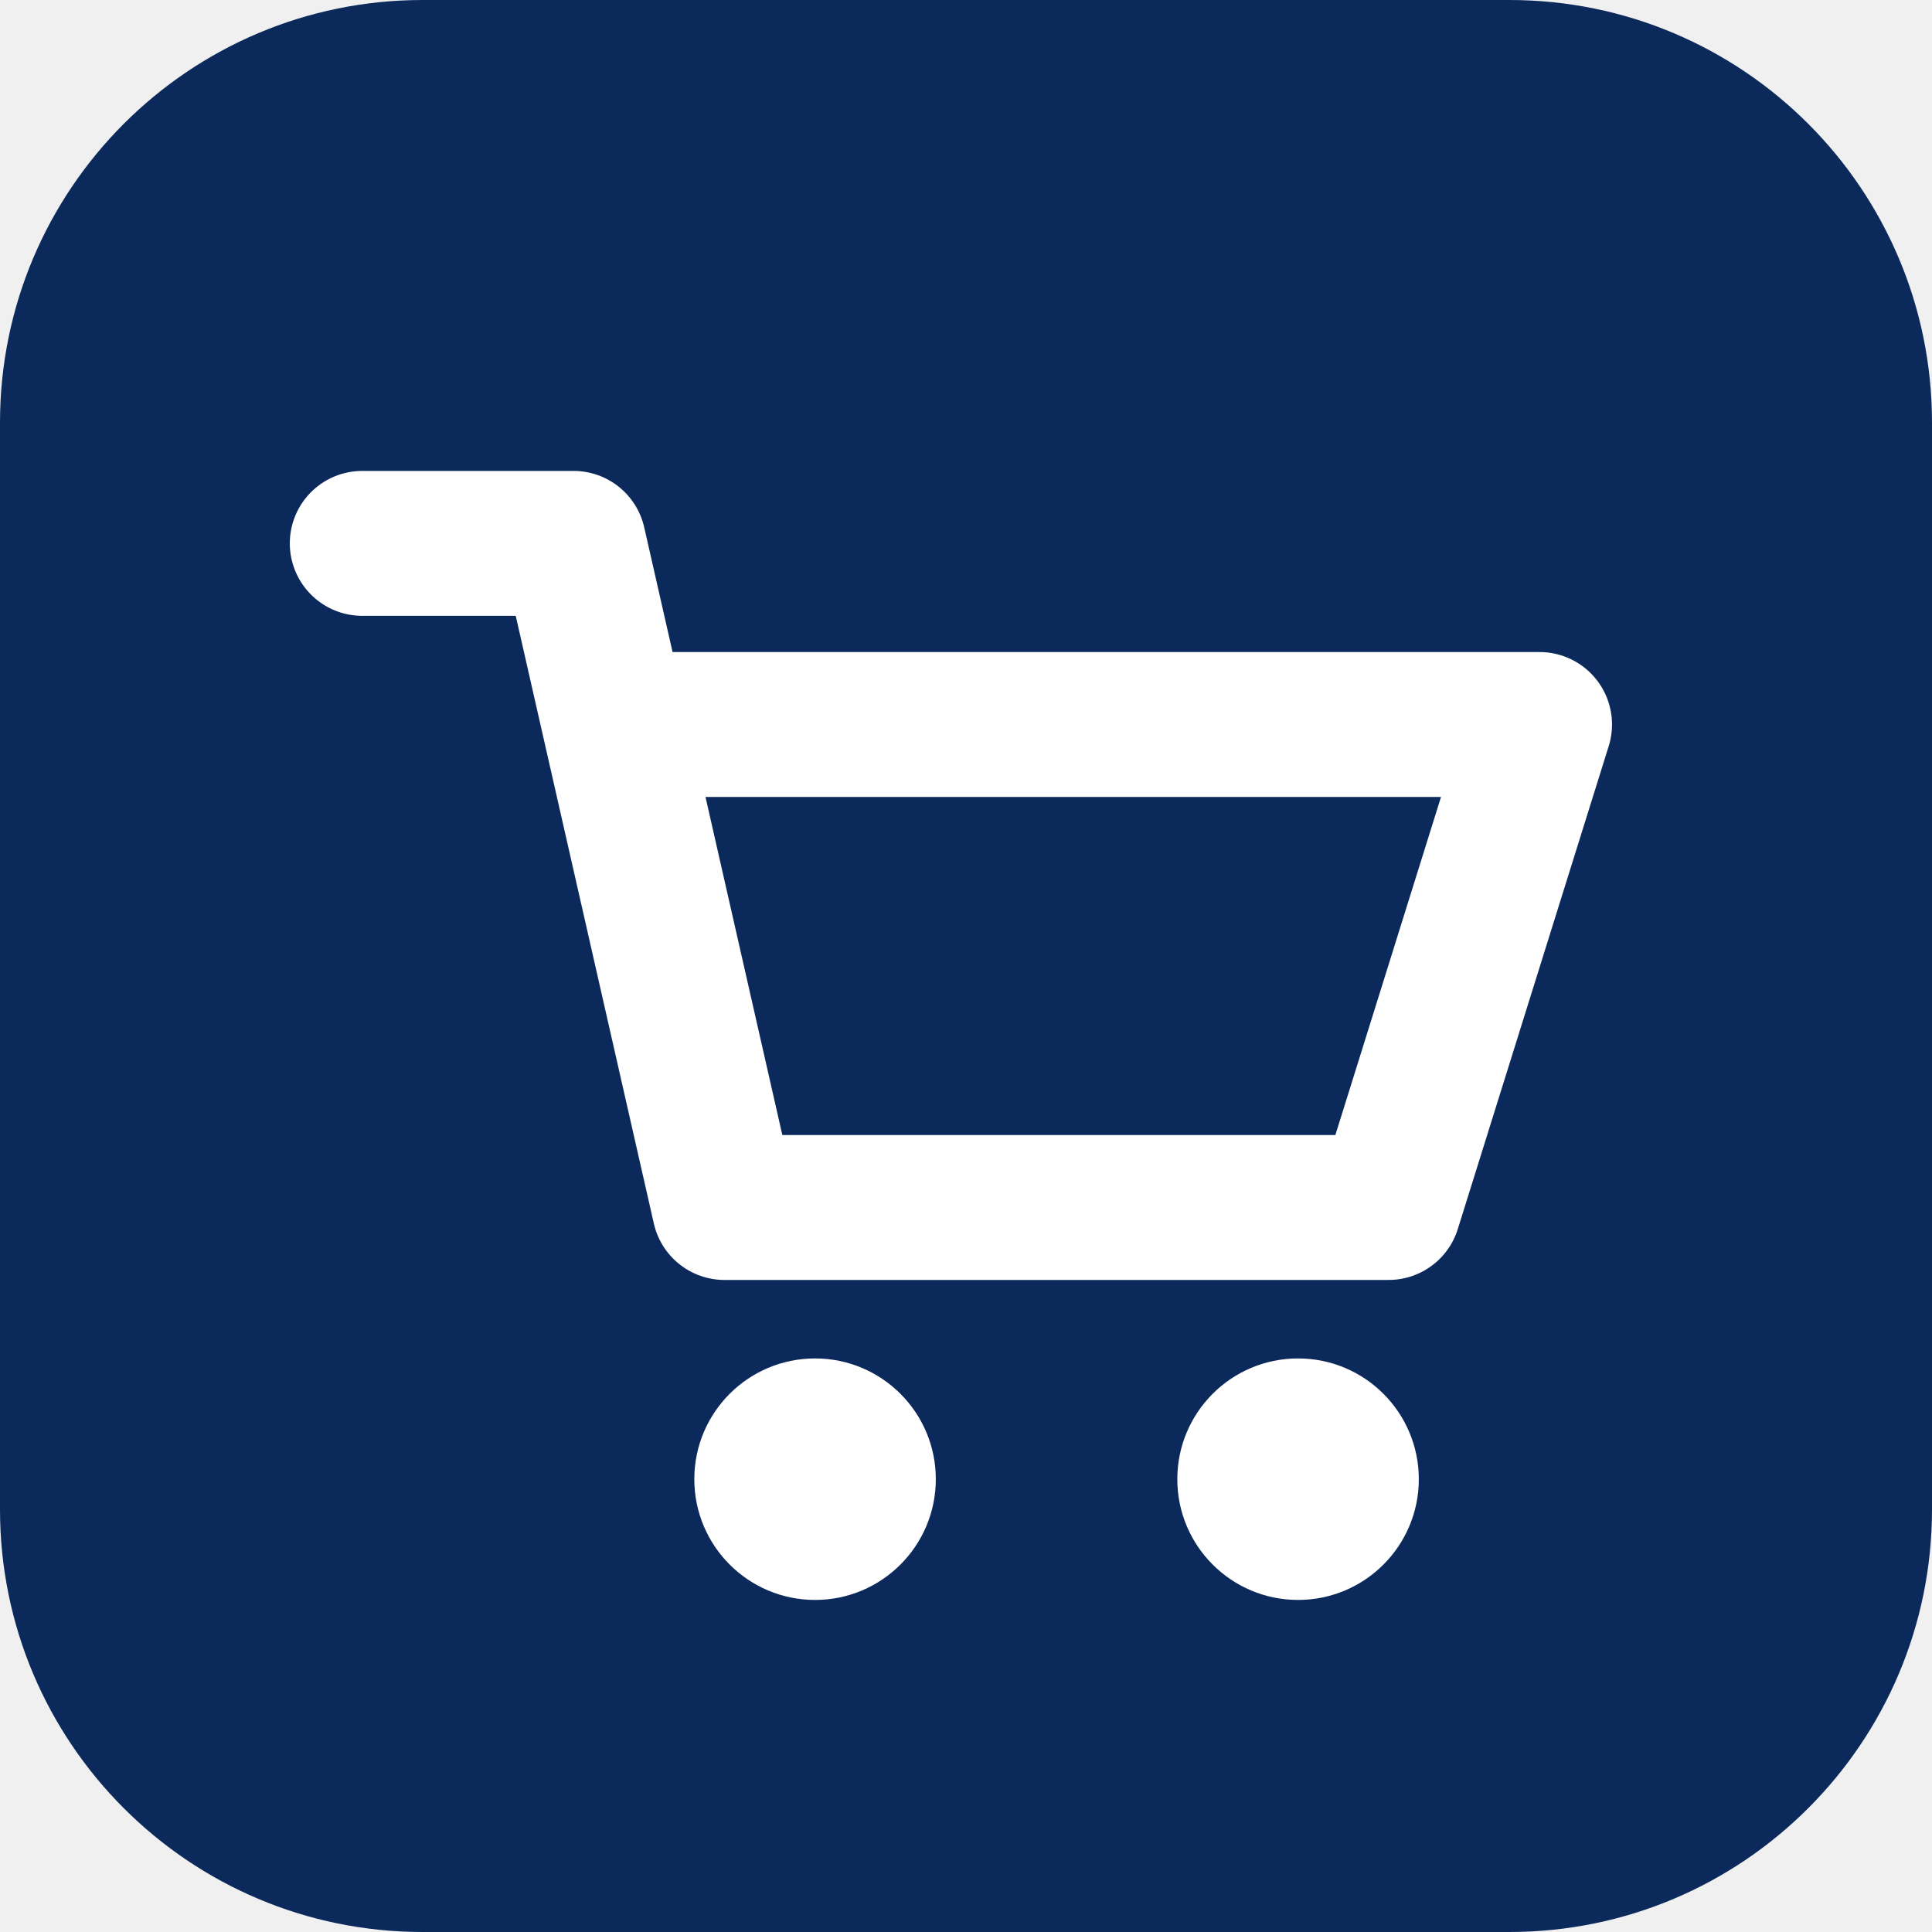
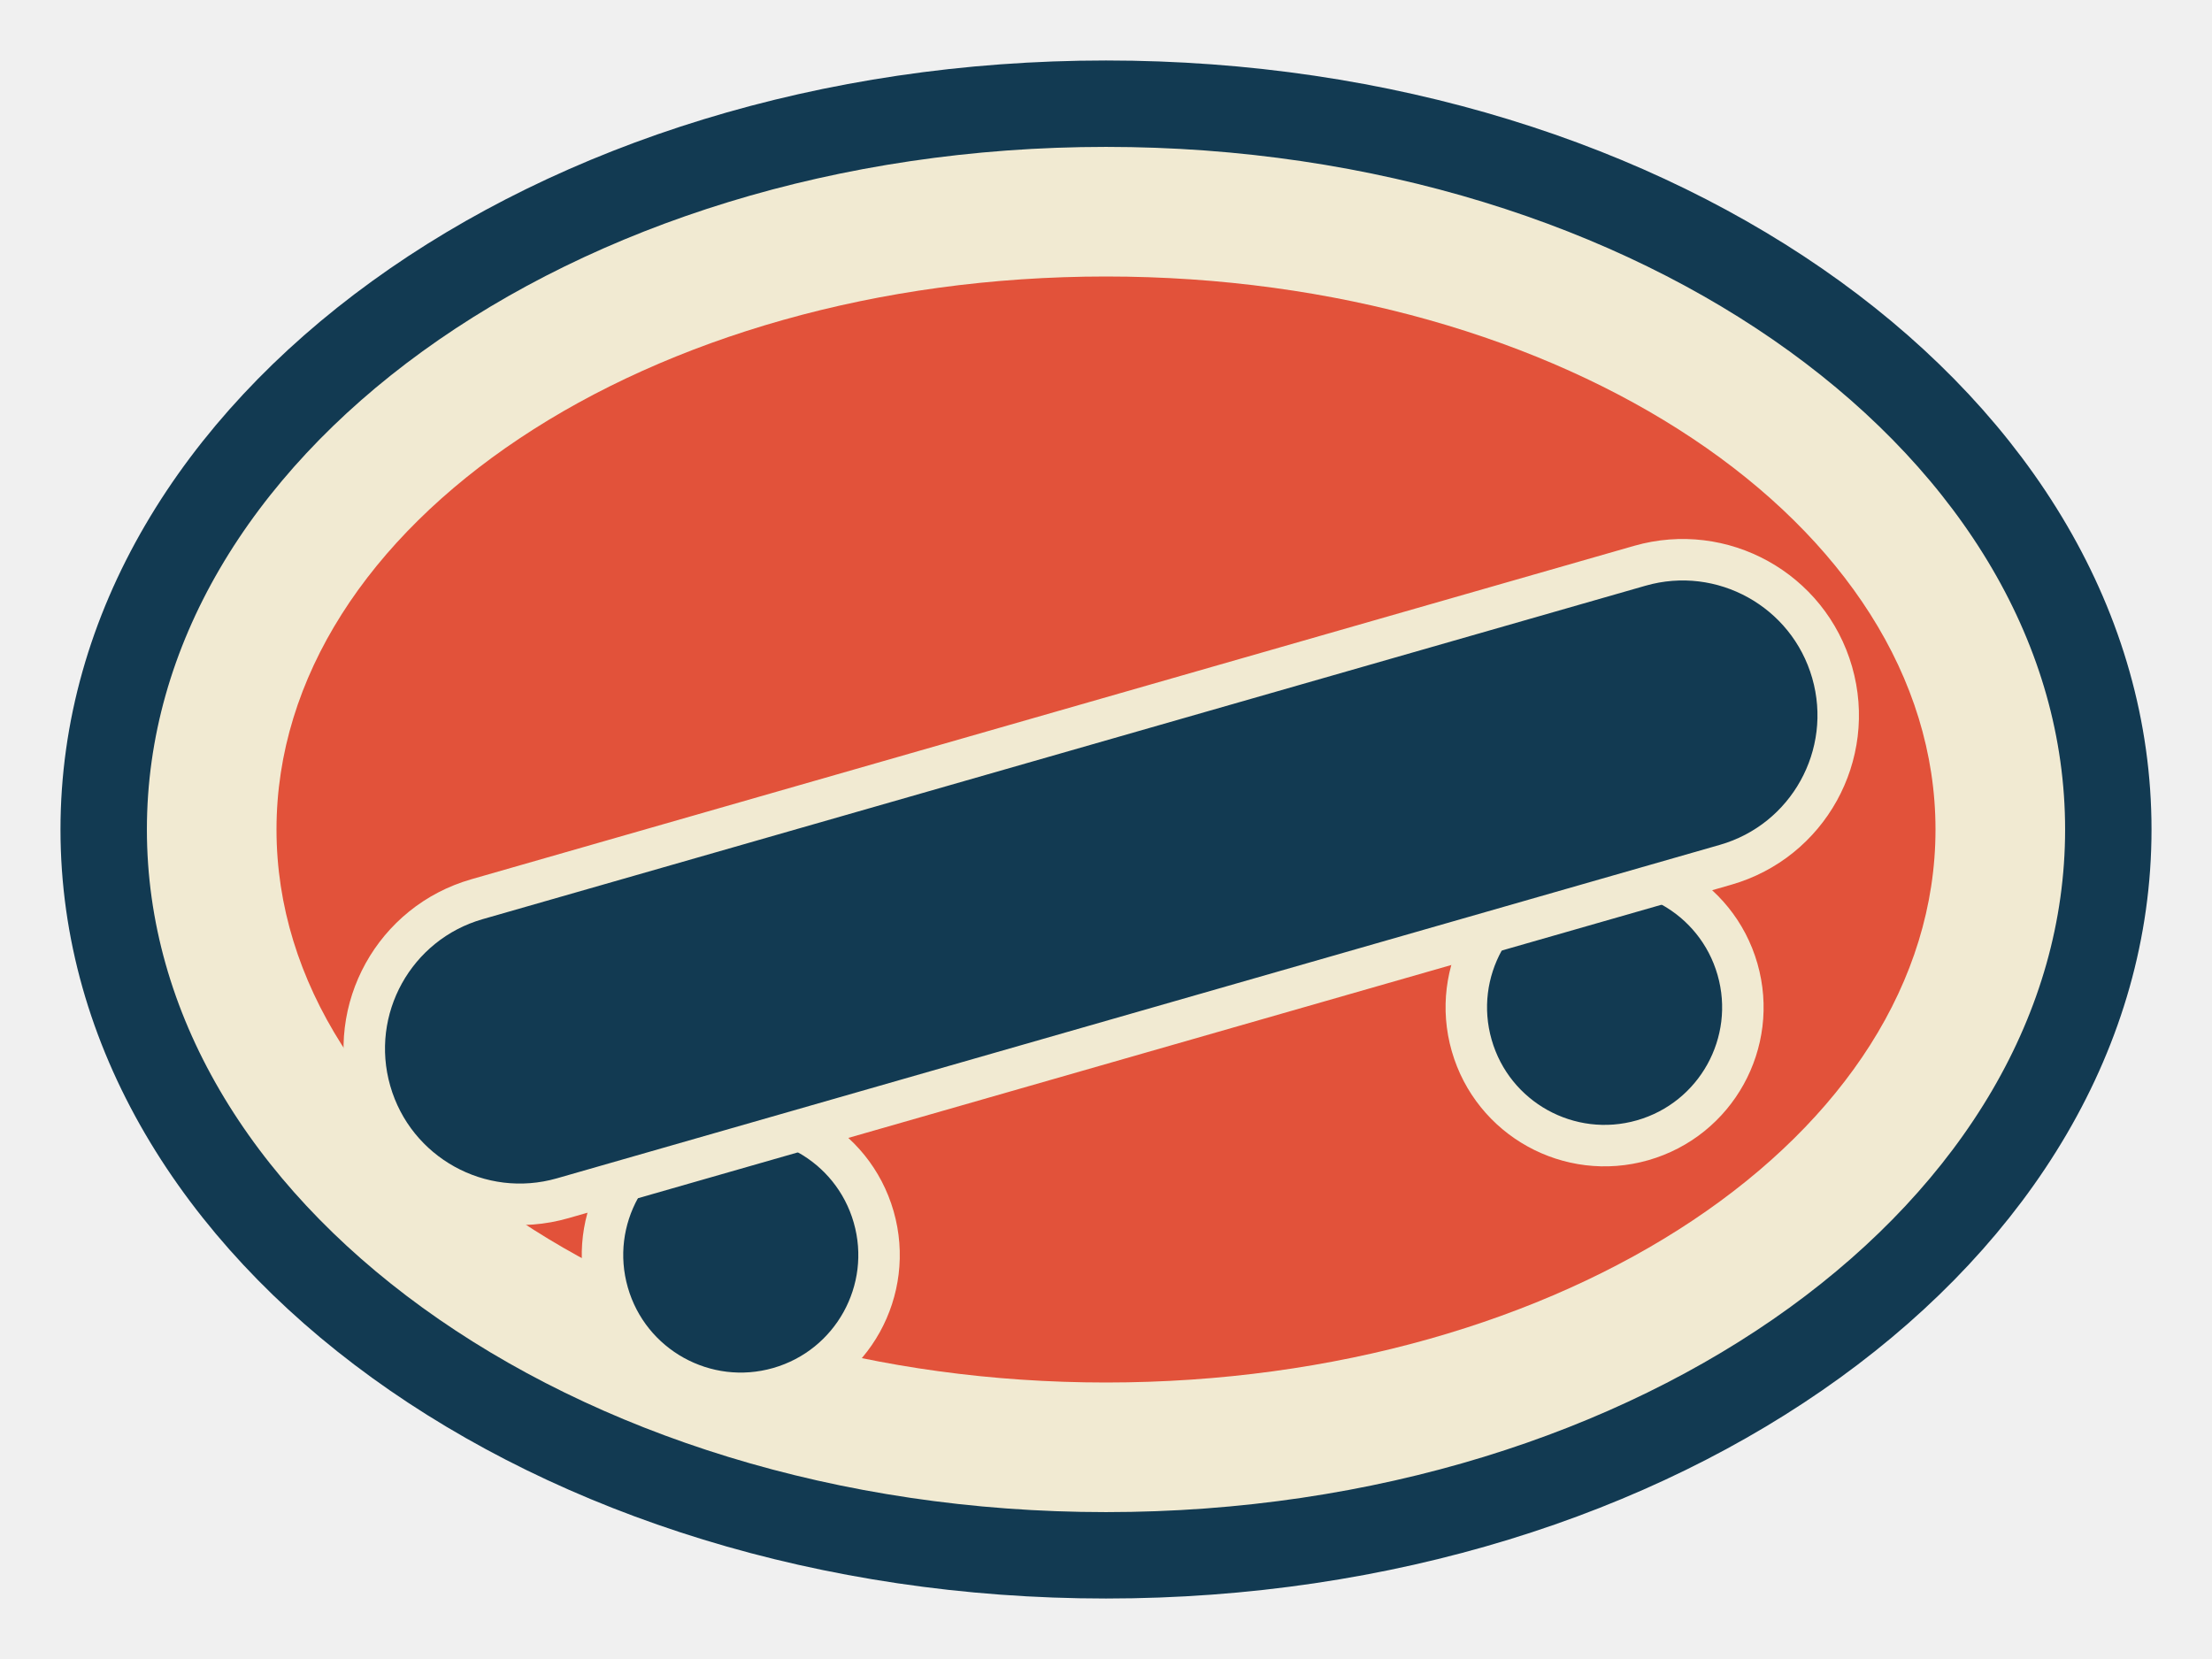
- <svg xmlns="http://www.w3.org/2000/svg" viewBox="0 0 32 32">
-   <rect width="32" height="32" rx="7" fill="#0b2a5b" />
-   <path d="M6 9h3.5l2.5 11h11l2.5-8H11" fill="none" stroke="#fff" stroke-width="2.4" stroke-linecap="round" stroke-linejoin="round" />
-   <circle cx="13.5" cy="24.5" r="2" fill="#fff" />
-   <circle cx="21.5" cy="24.5" r="2" fill="#fff" />
+ <svg xmlns="http://www.w3.org/2000/svg" viewBox="0 0 64 48">
+   <ellipse cx="32" cy="24" rx="29" ry="21" fill="#f1ead2" stroke="#123a52" stroke-width="2.5" />
+   <ellipse cx="32" cy="24" rx="24" ry="16" fill="#e2523a" />
+   <g transform="rotate(-16 32 26)">
+     <circle cx="19" cy="33" r="4" fill="#123a52" stroke="#f1ead2" stroke-width="1.2" />
+     <circle cx="45" cy="33" r="4" fill="#123a52" stroke="#f1ead2" stroke-width="1.2" />
+     <rect x="10" y="21" width="44" height="9" rx="4.5" fill="#123a52" stroke="#f1ead2" stroke-width="1.2" />
+   </g>
</svg>
